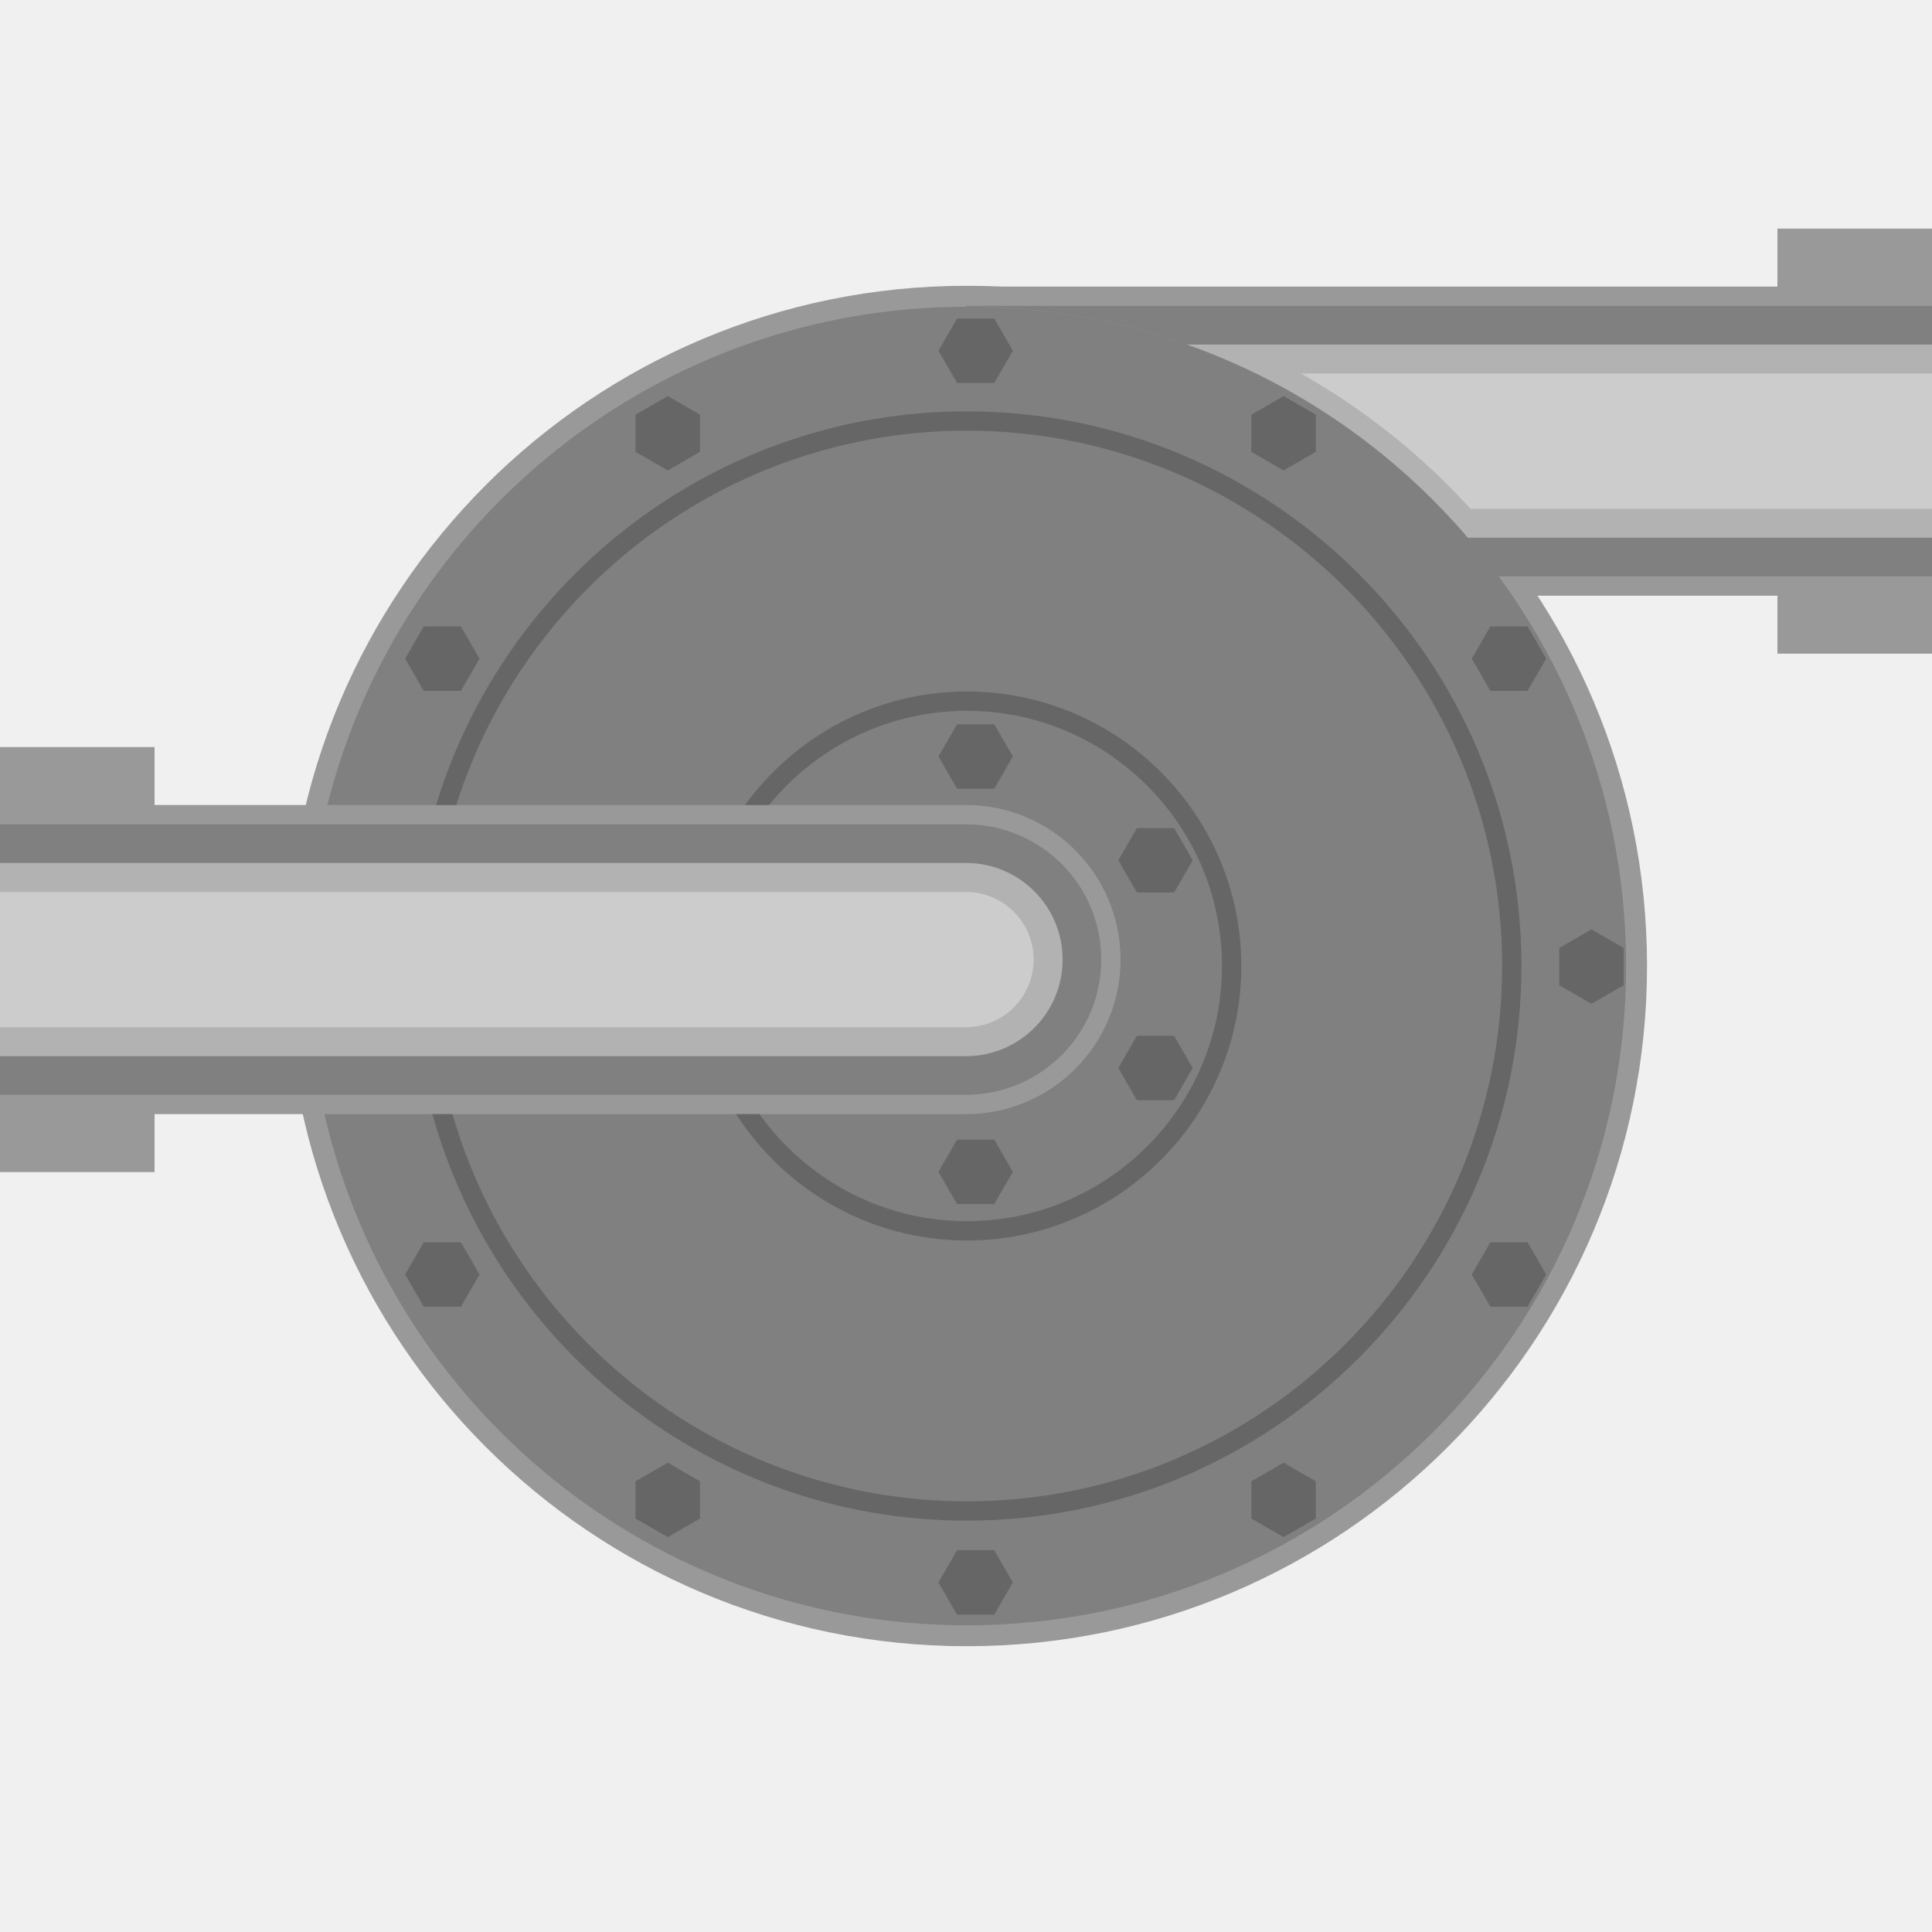
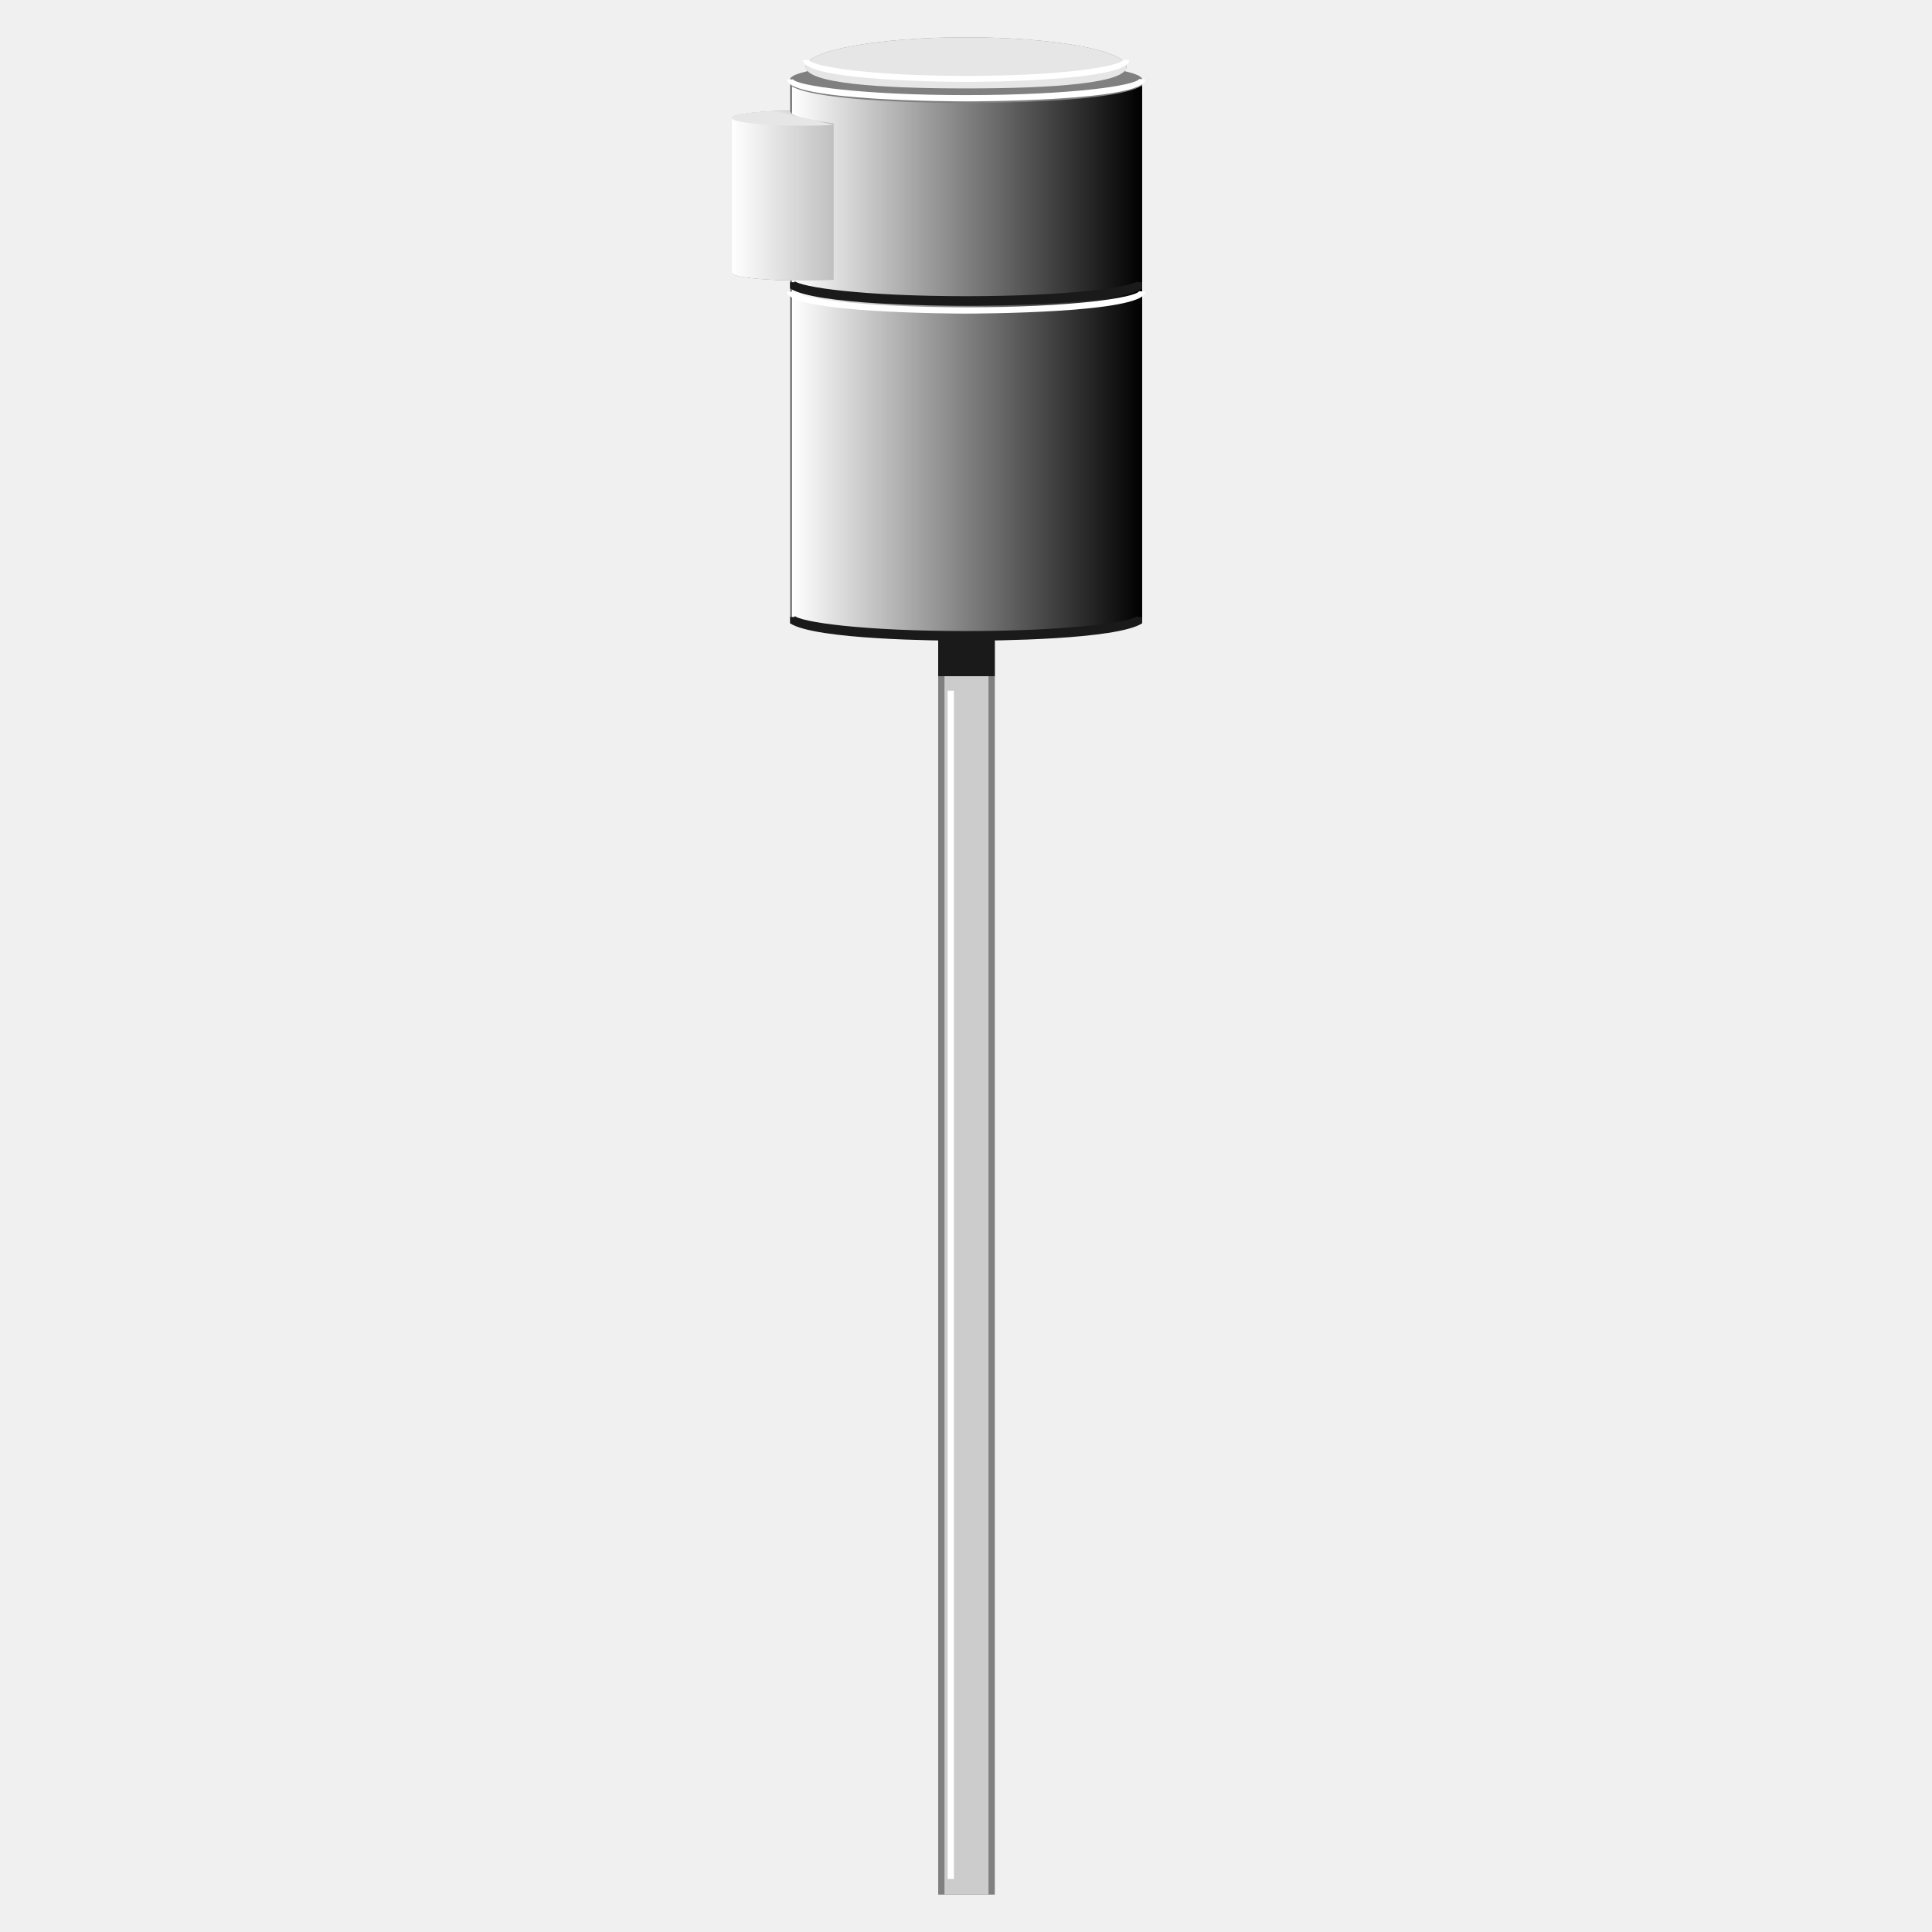
- <svg xmlns="http://www.w3.org/2000/svg" version="1.1" id="Layer_1" viewBox="0 0 100 100" xml:space="preserve">
+ <svg xmlns="http://www.w3.org/2000/svg" version="1.1" id="Layer_1" x="0px" y="0px" viewBox="0 0 100 100" xml:space="preserve">
  <g>
+     <g id="frame">
+       <rect fill="none" width="100" height="100" />
+     </g>
    <g id="shape">
-       <circle fill="#999" cx="50.042" cy="50" r="35.208" />
-       <rect x="50" y="14.833" fill="#999" width="50" height="16" />
-       <path fill="#999" d="M50,57.667H0v-16h50c4.418,0,8,3.582,8,8S54.418,57.667,50,57.667z" />
-       <path fill="#999" d="M8,60.667H0v-22h8" />
-       <rect x="92" y="11.833" fill="#999" width="8" height="22" />
+       <path fill="#808080" d="M59.062,4.002c-0.012-0.011-0.033-0.022-0.048-0.034c-0.032-0.023-0.065-0.047-0.112-0.07   c-0.027-0.013-0.061-0.026-0.092-0.038c-0.051-0.021-0.104-0.041-0.167-0.061c-0.041-0.013-0.086-0.026-0.132-0.039   c-0.069-0.019-0.142-0.038-0.222-0.057c-0.027-0.006-0.047-0.013-0.076-0.019c0.01-0.013,0.007-0.026,0.016-0.038   c0.045-0.06,0.076-0.121,0.076-0.188c0-0.843-3.716-1.526-8.3-1.526c-4.584,0-8.3,0.683-8.3,1.526c0,0.067,0.031,0.128,0.076,0.188   c0.008,0.013,0.005,0.026,0.016,0.038c-0.029,0.006-0.049,0.013-0.076,0.019c-0.08,0.019-0.153,0.038-0.221,0.057   c-0.046,0.013-0.091,0.026-0.132,0.039c-0.063,0.02-0.116,0.041-0.167,0.061c-0.031,0.013-0.066,0.025-0.092,0.038   c-0.047,0.023-0.081,0.046-0.112,0.07c-0.015,0.011-0.036,0.022-0.048,0.034c-0.036,0.035-0.057,0.071-0.057,0.107v1.627   L40.06,5.748c-1.284,0.062-2.179,0.2-2.179,0.361v8.018c0,0.194,1.297,0.354,3.011,0.389v17.421c0,0.487,3.324,0.889,7.669,0.963   v65.168h0.326h2.279h0.325V32.899c4.325-0.076,7.628-0.477,7.628-0.962V4.109C59.119,4.073,59.098,4.037,59.062,4.002z" />
+     </g>
+     <g id="linear">
+       <linearGradient class="linear" id="SVGID_1_" gradientUnits="userSpaceOnUse" x1="41" y1="18.77" x2="59.119" y2="18.77">
+         <stop offset="0" style="stop-color:#FFFFFF" />
+         <stop offset="1" style="stop-color:#000000" />
+       </linearGradient>
+       <path class="linear" fill="url(#SVGID_1_)" d="M50.005,5.332c-1.371,0-7.509-0.05-9.005-0.849v27.633c0,0.536,4.056,0.971,9.059,0.971   c5.003,0,9.059-0.435,9.059-0.971V4.452h-0.046C57.681,5.281,51.394,5.332,50.005,5.332z" />
+       <linearGradient class="linear" id="SVGID_2_" gradientUnits="userSpaceOnUse" x1="37.881" y1="10.13" x2="59.153" y2="10.13">
+         <stop offset="0" style="stop-color:#FFFFFF" />
+         <stop offset="1" style="stop-color:#000000" />
+       </linearGradient>
+       <path class="linear" fill="url(#SVGID_2_)" d="M40.06,5.748c-1.284,0.062-2.179,0.2-2.179,0.361v8.018c0,0.219,1.658,0.397,3.702,0.397   c0.563,0,1.094-0.014,1.571-0.038l-0.004,0.03V6.379c-1.405-0.172-2.259-0.396-2.259-0.643L40.06,5.748z" />
    </g>
    <g id="dark">
-       <path fill="#808080" d="M50.042,15.875c-15.971,0-29.376,10.974-33.096,25.792H50c4.418,0,8,3.582,8,8s-3.582,8-8,8H16.792   c3.48,15.153,17.04,26.458,33.25,26.458c18.847,0,34.125-15.278,34.125-34.125C84.167,31.153,68.888,15.875,50.042,15.875z" />
-       <path fill="#808080" d="M50,56.667c3.866,0,7-3.134,7-7s-3.134-7-7-7H0v14C0,56.667,50,56.667,50,56.667z" />
-       <path fill="#808080" d="M50,15.833v0.043c0.014,0,0.028-0.001,0.042-0.001c11.301,0,21.314,5.497,27.524,13.958H100v-14H50z" />
+       <rect x="48.886" y="35" fill="#CCCCCC" width="2.279" height="63.068" />
+     </g>
+     <g id="shadow">
+       <path fill="#1A1A1A" d="M58.869,31.937c0-0.039,0.016-0.066,0.021-0.072c-0.299,0.335-3.554,0.799-8.886,0.799   c-5.331,0-8.585-0.464-8.885-0.799c0.006,0.006,0.022,0.033,0.022,0.072h-0.25v0.324c1.307,0.853,7.71,0.903,9.113,0.903   c1.402,0,7.805-0.05,9.114-0.902v-0.324H58.869z" />
+       <path fill="#1A1A1A" d="M59.119,14.929v-0.324h-0.25c0-0.039,0.016-0.066,0.021-0.072c-0.299,0.334-3.554,0.798-8.886,0.798   c-5.331,0-8.585-0.464-8.885-0.798c0.006,0.006,0.022,0.033,0.022,0.072h-0.25v0.324c1.307,0.852,7.71,0.902,9.113,0.902   C51.407,15.832,57.81,15.781,59.119,14.929z" />
+       <rect x="48.561" y="32.899" fill="#1A1A1A" width="2.93" height="2.101" />
    </g>
    <g id="light">
-       <path fill="#b2b2b2" d="M61.443,17.833c5.692,2.018,10.685,5.502,14.533,10H100v-10H61.443z" />
-       <path fill="#b2b2b2" d="M50,44.667H0v10c0,0,50,0,50,0c2.761,0,5-2.239,5-5C55,46.905,52.761,44.667,50,44.667z" />
-     </g>
-     <g id="shadow">
-       <path fill="#666" d="M50.042,21.292c-12.932,0-23.891,8.597-27.47,20.375h1.045c3.546-11.219,14.05-19.375,26.425-19.375   C65.32,22.292,77.75,34.722,77.75,50S65.32,77.708,50.042,77.708c-12.619,0-23.286-8.482-26.621-20.041h-1.04   c3.363,12.118,14.486,21.041,27.66,21.041C65.871,78.708,78.75,65.83,78.75,50S65.871,21.292,50.042,21.292z" />
-       <path fill="#666" d="M50.042,35.792c-4.72,0-8.898,2.323-11.483,5.875h1.247c2.424-2.972,6.111-4.875,10.236-4.875   c7.283,0,13.208,5.925,13.208,13.208s-5.926,13.208-13.208,13.208c-4.423,0-8.336-2.193-10.734-5.541h-1.209   c2.53,3.928,6.933,6.541,11.943,6.541c7.834,0,14.208-6.374,14.208-14.208C64.25,42.166,57.876,35.792,50.042,35.792z" />
-       <polygon fill="#666" points="51.463,16.488 52.426,18.155 51.463,19.823 49.537,19.823 48.574,18.155 49.537,16.488  " />
-       <polygon fill="#666" points="51.463,37.488 52.426,39.155 51.463,40.823 49.537,40.823 48.574,39.155 49.537,37.488  " />
-       <polygon fill="#666" points="51.463,58.988 52.426,60.655 51.463,62.323 49.537,62.323 48.574,60.655 49.537,58.988  " />
-       <polygon fill="#666" points="58.847,53.613 60.773,53.613 61.735,55.28 60.773,56.948 58.847,56.948 57.884,55.28  " />
-       <polygon fill="#666" points="57.884,44.53 58.847,42.863 60.773,42.863 61.735,44.53 60.773,46.198 58.847,46.198  " />
-       <polygon fill="#666" points="51.463,80.238 52.426,81.905 51.463,83.573 49.537,83.573 48.574,81.905 49.537,80.238  " />
-       <polygon fill="#666" points="34.563,20.5 36.23,21.463 36.23,23.389 34.563,24.351 32.895,23.389 32.895,21.463  " />
-       <polygon fill="#666" points="66.438,75.709 68.105,76.672 68.105,78.598 66.438,79.56 64.77,78.598 64.77,76.672  " />
-       <polygon fill="#666" points="21.933,32.425 23.858,32.425 24.821,34.093 23.858,35.76 21.933,35.76 20.97,34.093  " />
-       <polygon fill="#666" points="77.142,64.3 79.067,64.3 80.03,65.968 79.067,67.635 77.142,67.635 76.179,65.968  " />
-       <polygon fill="#666" points="80.707,49.067 82.375,48.105 84.043,49.067 84.043,50.993 82.375,51.956 80.707,50.993  " />
-       <polygon fill="#666" points="20.97,65.968 21.933,64.3 23.858,64.3 24.821,65.968 23.858,67.635 21.933,67.635  " />
-       <polygon fill="#666" points="76.179,34.093 77.142,32.425 79.067,32.425 80.03,34.093 79.067,35.76 77.142,35.76  " />
-       <polygon fill="#666" points="32.895,78.598 32.895,76.672 34.563,75.709 36.23,76.672 36.23,78.598 34.563,79.56  " />
-       <polygon fill="#666" points="64.77,23.389 64.77,21.463 66.438,20.5 68.105,21.463 68.105,23.389 66.438,24.351  " />
+       <path fill="#E6E6E6" d="M58.305,3.458c0,0.843-3.716,1.119-8.3,1.119s-8.3-0.276-8.3-1.119s3.716-1.526,8.3-1.526   S58.305,2.615,58.305,3.458z" />
+       <path fill="#E6E6E6" d="M40.06,5.748c-1.284,0.062-2.179,0.2-2.179,0.361c0,0.219,1.658,0.397,3.702,0.397   c0.563,0,1.094-0.014,1.571-0.038L40.06,5.748z" />
    </g>
    <g id="hlight">
-       <path fill="#ccc" d="M50,53.167H0v-7h50c1.933,0,3.5,1.567,3.5,3.5C53.5,51.6,51.933,53.167,50,53.167z" />
-       <path fill="#ccc" d="M67.332,19.333c3.289,1.858,6.254,4.223,8.777,7H100v-7H67.332z" />
+       <rect x="49.049" y="35.75" fill="#FFFFFF" width="0.325" height="61.503" />
+       <path fill="#FFFFFF" d="M50.005,16.232c-0.379,0-9.275-0.013-9.275-1.139h0.325c0.194,0.321,3.497,0.814,8.95,0.814   c5.454,0,8.758-0.493,8.956-0.834l0.321,0.02C59.282,16.22,50.384,16.232,50.005,16.232z" />
+       <path fill="#FFFFFF" d="M50.005,5.248c-0.379,0-9.275-0.013-9.275-1.139h0.325c0.194,0.321,3.497,0.814,8.95,0.814   c5.454,0,8.758-0.493,8.956-0.834l0.321,0.02C59.282,5.235,50.384,5.248,50.005,5.248z" />
+       <path fill="#FFFFFF" d="M50.005,4.24c-0.345,0-8.438-0.013-8.438-1.132h0.311c0.156,0.329,3.141,0.821,8.128,0.821   c4.987,0,7.974-0.492,8.131-0.833l0.309,0.011C58.444,4.227,50.35,4.24,50.005,4.24z" />
    </g>
  </g>
</svg>
